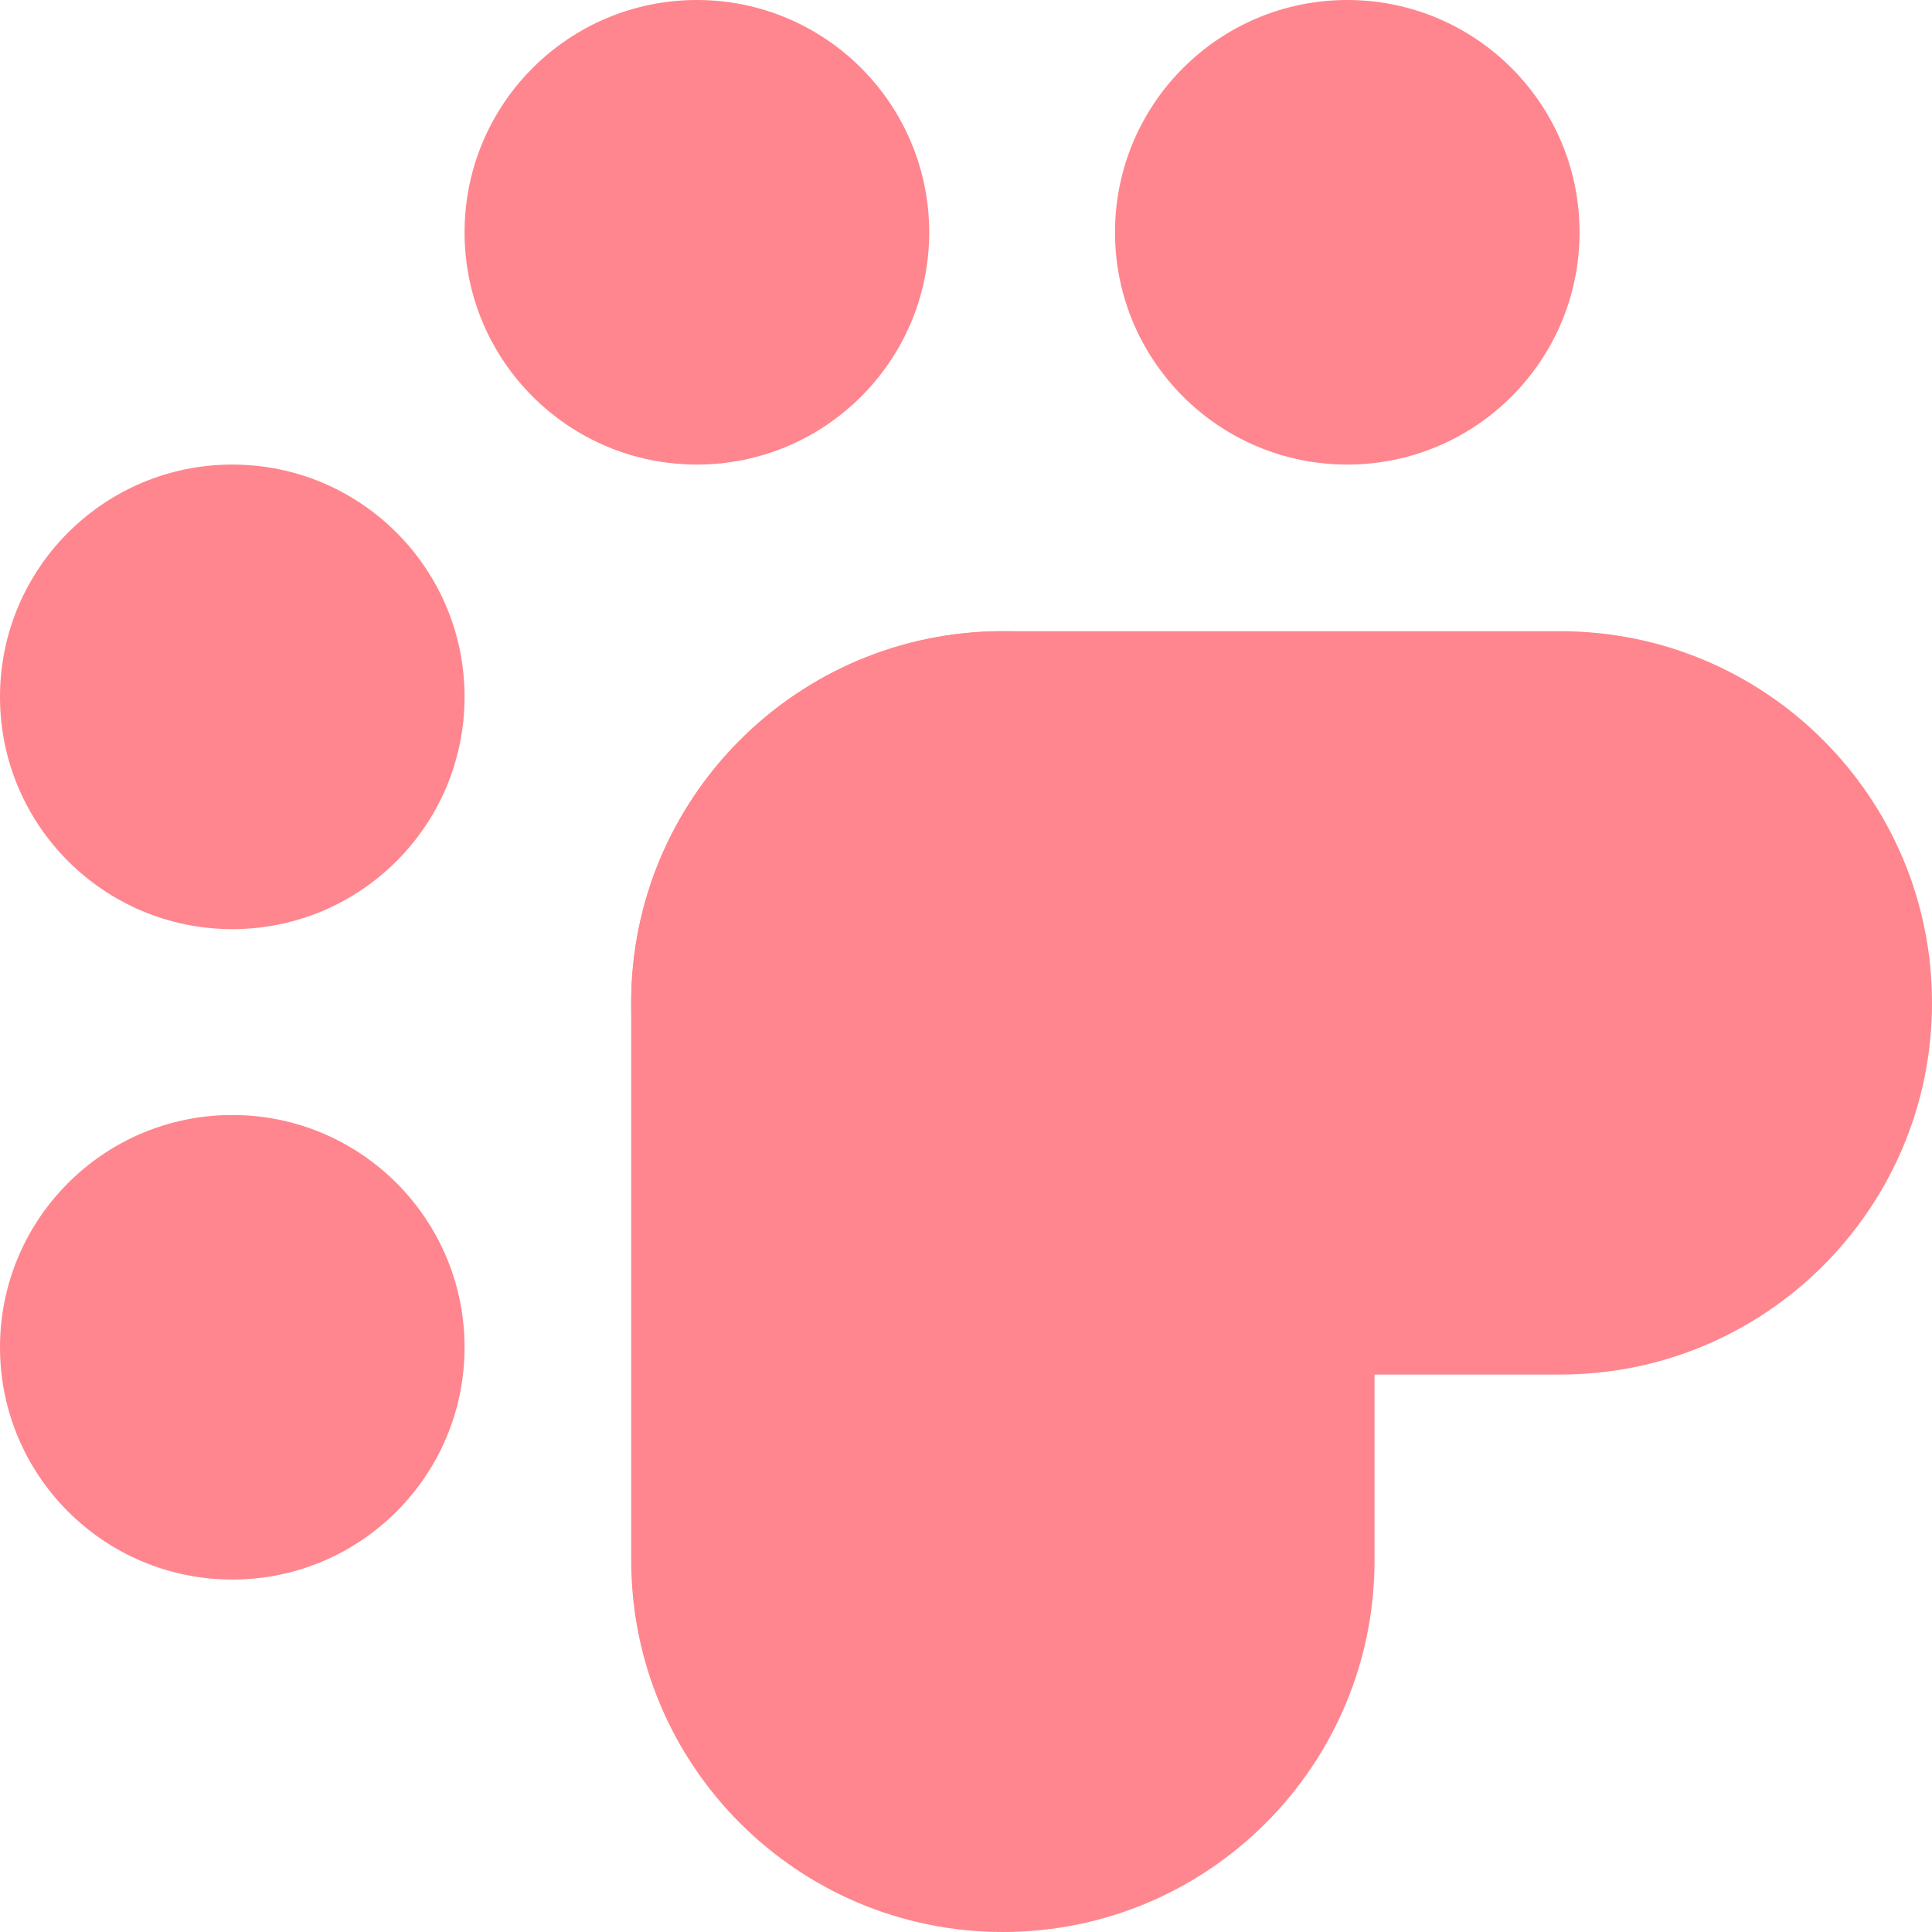
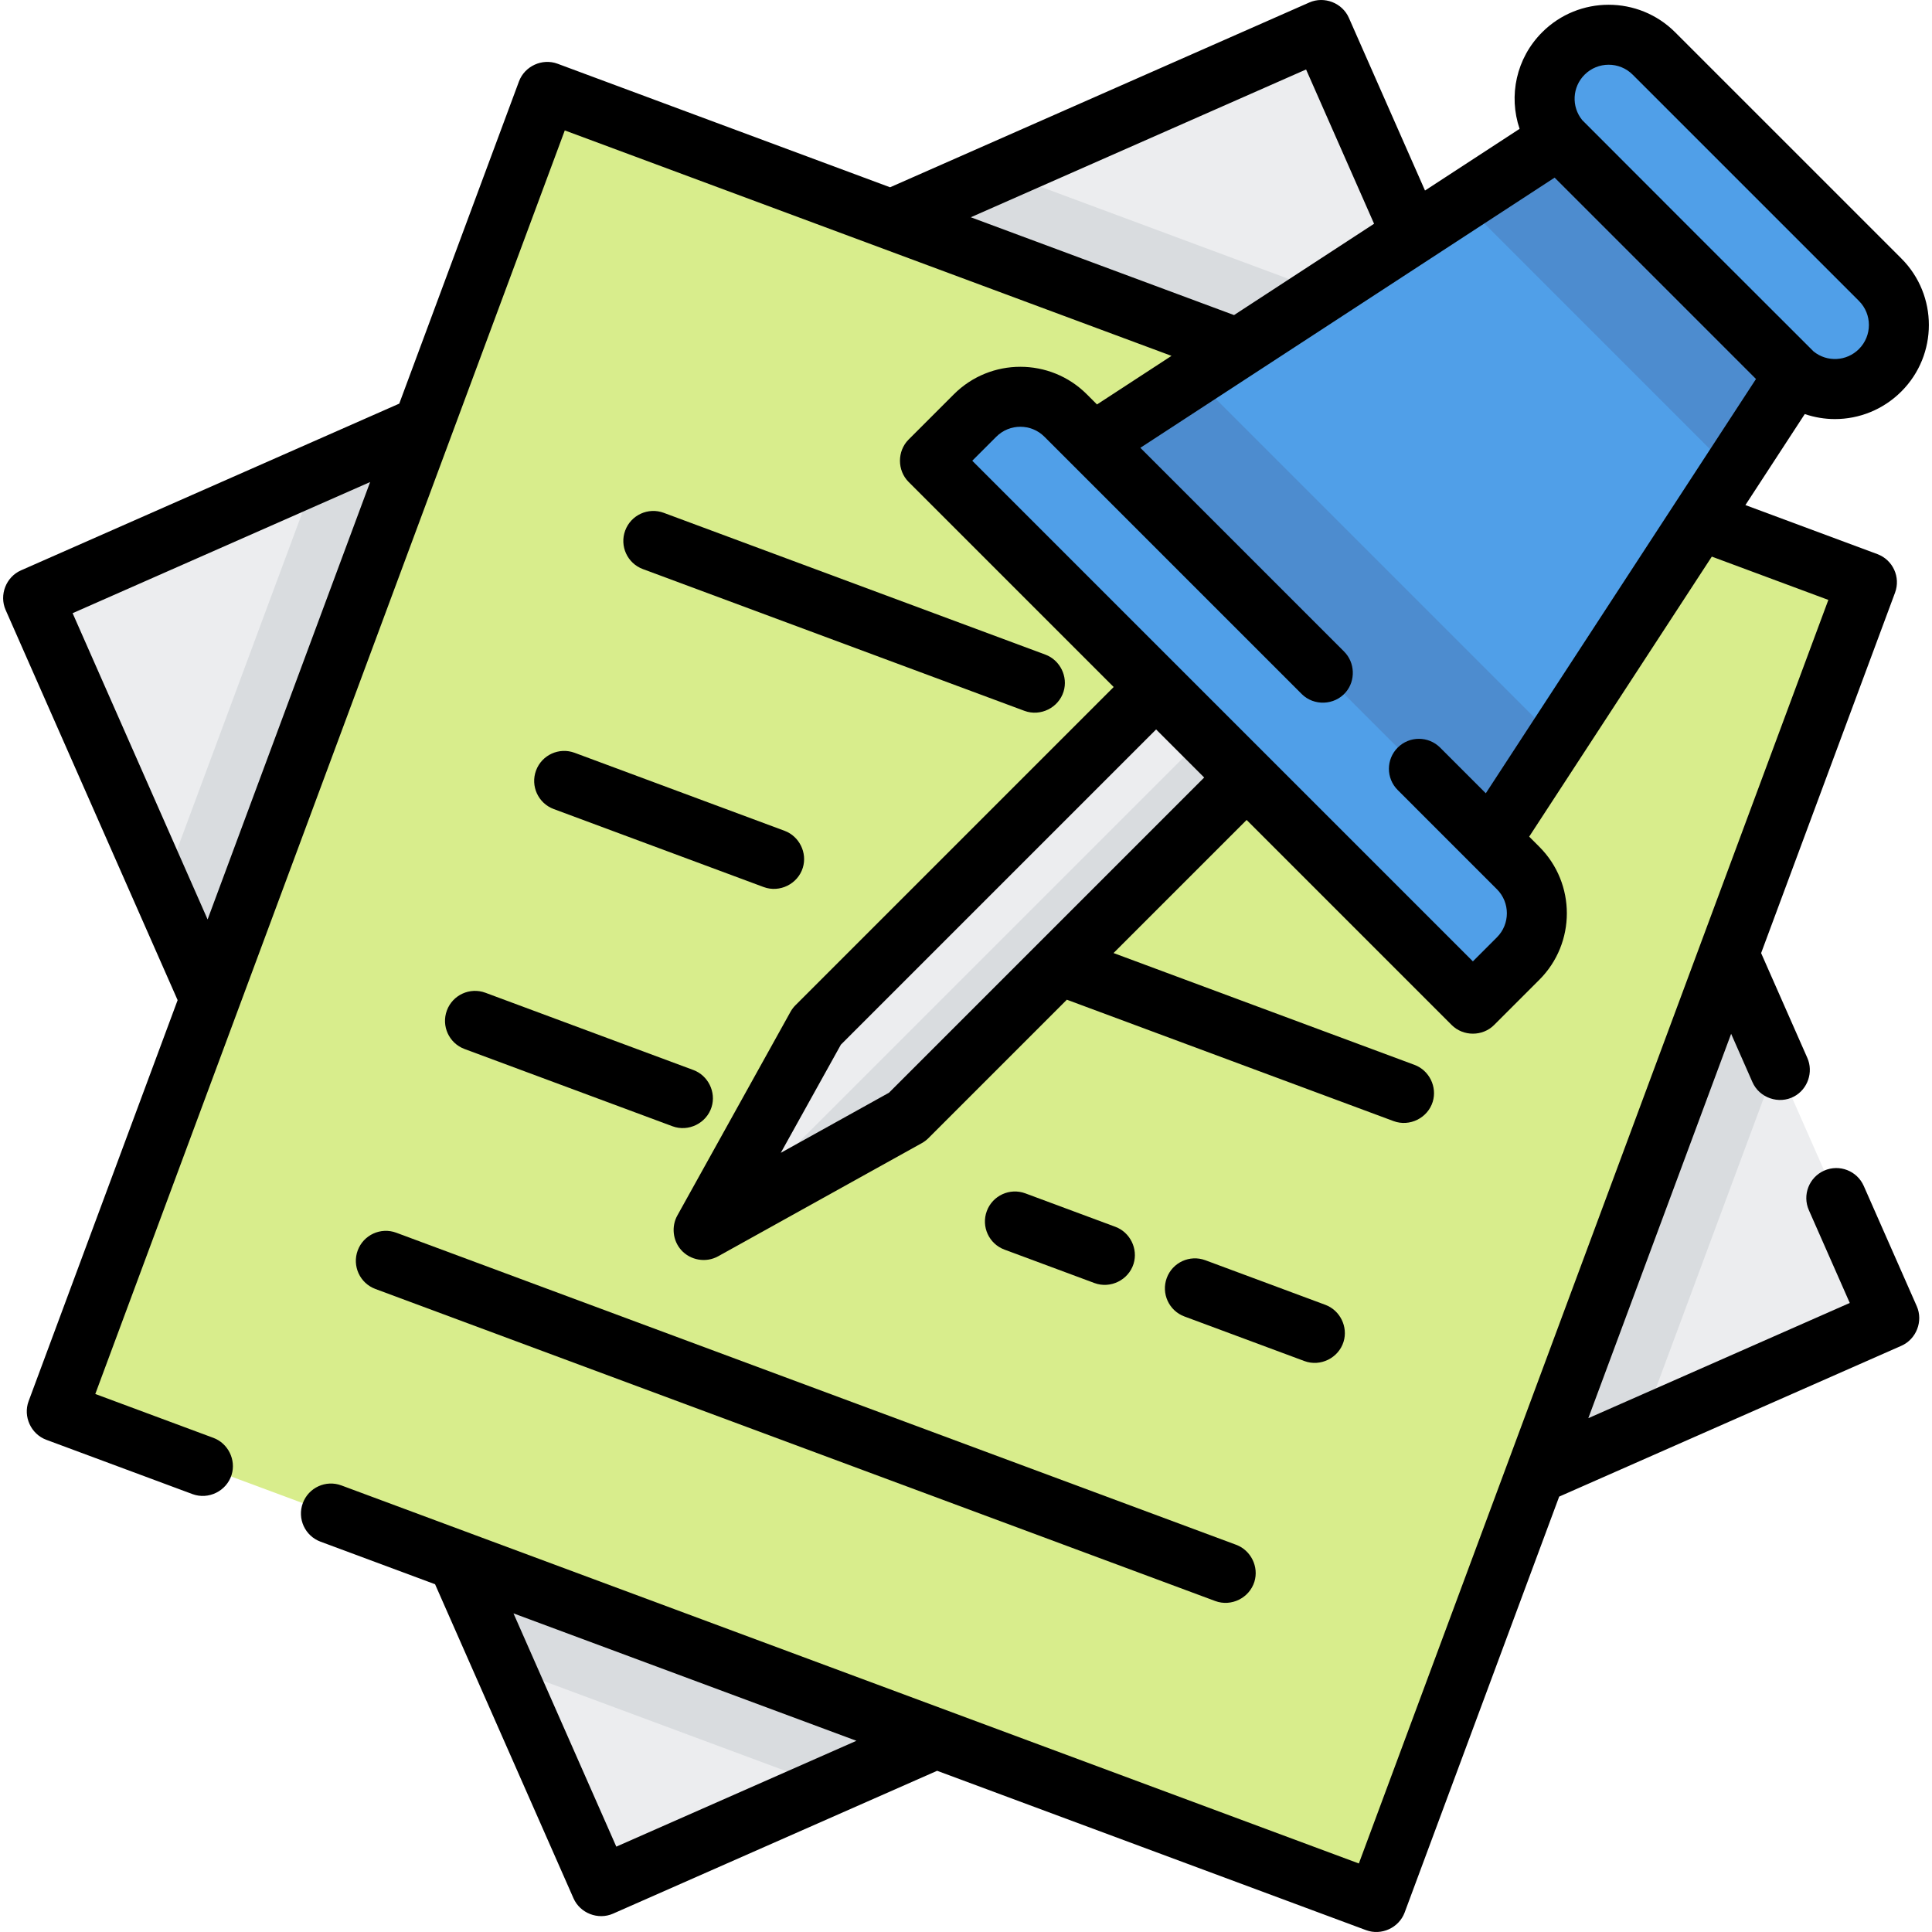
- <svg xmlns="http://www.w3.org/2000/svg" width="24" height="24" viewBox="0 0 24 24" fill="none">
-   <path d="M7.841 12.458C7.841 9.908 9.908 7.841 12.458 7.841L19.383 7.841C21.933 7.841 24 9.908 24 12.458C24 15.008 21.933 17.075 19.383 17.075H12.458C9.908 17.075 7.841 15.008 7.841 12.458Z" fill="#FF868E" />
-   <path d="M12.458 24C9.908 24 7.841 21.933 7.841 19.383L7.841 12.458C7.841 9.908 9.908 7.841 12.458 7.841C15.008 7.841 17.075 9.908 17.075 12.458V19.383C17.075 21.933 15.008 24 12.458 24Z" fill="#FF868E" />
-   <path d="M11.543 2.886C11.543 4.479 10.251 5.771 8.657 5.771C7.063 5.771 5.771 4.479 5.771 2.886C5.771 1.292 7.063 0 8.657 0C10.251 0 11.543 1.292 11.543 2.886Z" fill="#FF868E" />
-   <path d="M5.771 16.737C5.771 18.33 4.479 19.622 2.886 19.622C1.292 19.622 0 18.33 0 16.737C0 15.143 1.292 13.851 2.886 13.851C4.479 13.851 5.771 15.143 5.771 16.737Z" fill="#FF868E" />
-   <path d="M19.622 2.886C19.622 4.479 18.33 5.771 16.736 5.771C15.143 5.771 13.851 4.479 13.851 2.886C13.851 1.292 15.143 0 16.736 0C18.33 0 19.622 1.292 19.622 2.886Z" fill="#FF868E" />
-   <path d="M5.771 8.657C5.771 10.251 4.479 11.542 2.886 11.542C1.292 11.542 0 10.251 0 8.657C0 7.063 1.292 5.771 2.886 5.771C4.479 5.771 5.771 7.063 5.771 8.657Z" fill="#FF868E" />
+ <svg xmlns="http://www.w3.org/2000/svg" version="1.1" id="Layer_1" viewBox="0 0 512.002 512.002" xml:space="preserve">
+   <rect x="68.162" y="67.351" transform="matrix(-0.9151 0.4033 -0.4033 -0.9151 590.2317 383.5443)" style="fill:#ECEDEF;" width="373.138" height="373.138" />
+   <polygon style="fill:#D9DCDF;" points="84.054,125.244 42.926,235.936 133.577,441.596 219.238,473.423 434.955,378.34   470.863,281.697 386.673,90.696 264.999,45.487 " />
+   <rect x="68.324" y="77.644" transform="matrix(-0.9374 -0.3483 0.3483 -0.9374 401.7976 600.6539)" style="fill:#D8ED8C;" width="373.133" height="373.133" />
+   <polygon style="fill:#ECEDEF;" points="240.422,295.997 186.454,325.979 216.437,272.011 306.382,182.065 330.368,206.051 " />
+   <polygon style="fill:#D9DCDF;" points="330.368,206.051 319.351,195.036 190.849,323.538 240.422,295.997 " />
+   <polygon style="fill:#509FE8;" points="390.331,230.036 282.397,122.102 420.314,32.156 480.277,92.121 " />
+   <g>
+     <polygon style="fill:#4D8CCF;" points="420.314,32.156 387.617,53.48 458.954,124.816 480.277,92.121  " />
+     <polygon style="fill:#4D8CCF;" points="282.397,122.102 390.331,230.036 412.508,196.032 316.401,99.925  " />
+   </g>
+   <g>
+     <path style="fill:#509FE8;" d="M474.28,98.116l-59.964-59.964c-6.623-6.623-6.623-17.362,0-23.985l0,0   c6.623-6.623,17.362-6.623,23.985,0l59.964,59.964c6.623,6.623,6.623,17.362,0,23.985l0,0   C491.642,104.74,480.905,104.74,474.28,98.116z" />
+     <path style="fill:#509FE8;" d="M390.331,266.015L246.419,122.102l11.993-11.993c6.623-6.623,17.362-6.623,23.985,0l119.927,119.927   c6.623,6.623,6.623,17.362,0,23.985L390.331,266.015z" />
+   </g>
+   <path d="M493.918,314.291c-1.77-4.017-6.464-5.838-10.481-4.068c-4.019,1.771-5.84,6.464-4.068,10.483l10.84,24.591l-69.288,30.54  l37.849-101.866l5.648,12.812c1.839,4.172,6.986,5.953,11.016,3.809c3.626-1.929,5.19-6.467,3.534-10.223l-12.25-27.789  l35.488-95.513c1.53-4.116-0.567-8.692-4.683-10.222l-34.971-12.994l15.732-24.121c2.594,0.883,5.292,1.329,7.988,1.329  c6.394,0,12.762-2.467,17.616-7.322c9.713-9.713,9.713-25.516,0-35.229L443.924,8.545c-9.713-9.712-25.515-9.711-35.229,0  c-6.902,6.902-8.96,16.856-5.985,25.599l-25.068,16.349L357.468,4.726c-1.746-3.958-6.514-5.814-10.481-4.068L235.882,49.632  l-88.124-32.743c-4.063-1.508-8.714,0.629-10.222,4.683l-31.728,85.394L5.557,151.155c-3.958,1.745-5.816,6.516-4.068,10.483  l45.583,103.413L7.58,371.336c-1.509,4.062,0.629,8.715,4.683,10.222l38.749,14.397c4.231,1.573,9.027-0.807,10.364-5.106  c1.237-3.975-0.928-8.351-4.825-9.799l-31.297-11.628L149.673,34.563l160.791,59.744l-19.748,12.879l-2.698-2.698  c-9.713-9.712-25.516-9.711-35.229,0l-11.993,11.992c-3.061,3.062-3.061,8.182,0,11.244l54.342,54.342l-84.324,84.324  c-0.523,0.523-0.97,1.115-1.328,1.761l-29.982,53.968c-1.621,2.917-1.213,6.635,1,9.132c2.443,2.757,6.587,3.47,9.81,1.679  l53.968-29.982c0.646-0.359,1.238-0.807,1.761-1.328l36.687-36.686l86.59,32.173c4.231,1.573,9.027-0.807,10.364-5.106  c1.237-3.975-0.927-8.351-4.825-9.799l-79.76-29.635l35.27-35.27l54.342,54.342c3.06,3.06,8.183,3.061,11.243-0.001l11.993-11.992  c9.713-9.713,9.713-25.516,0-35.229l-2.698-2.697l48.399-74.212l30.885,11.476L360.113,493.84L90.474,393.655  c-4.117-1.532-8.692,0.567-10.222,4.683s0.567,8.692,4.683,10.222l30.364,11.283l36.685,83.227  c1.745,3.958,6.515,5.815,10.481,4.068l85.888-37.858l113.674,42.235c4.063,1.51,8.713-0.623,10.222-4.683l40.951-110.214  l90.696-39.977c3.958-1.745,5.816-6.516,4.068-10.483L493.918,314.291z M98.088,127.747L55.019,243.661l-35.775-81.161  L98.088,127.747z M419.939,19.789c3.512-3.512,9.23-3.514,12.742,0l59.964,59.963c3.513,3.512,3.513,9.229,0,12.743  c-3.273,3.274-8.446,3.548-12.033,0.637c-0.253-0.206-61.102-61.055-61.309-61.309C416.391,28.236,416.664,23.063,419.939,19.789z   M364.145,59.296l-37.111,24.203l-69.76-25.921l88.852-39.166L364.145,59.296z M275.094,250.08l-39.507,39.508l-28.67,15.928  l15.928-28.671l83.537-83.536l12.742,12.742L275.094,250.08z M396.703,248.4l-6.372,6.372l-132.669-132.67l6.371-6.371  c3.513-3.513,9.23-3.513,12.742,0l68.192,68.192c3.233,3.232,8.693,3.016,11.665-0.456c2.665-3.112,2.472-7.893-0.423-10.788  l-54.005-54.005l109.788-71.601l53.366,53.366l-71.602,109.789l-12.106-12.106c-3.105-3.104-8.139-3.104-11.243,0  c-3.105,3.106-3.105,8.139,0,11.244l26.294,26.294C400.216,239.171,400.216,244.887,396.703,248.4z M136.08,427.563l90.883,33.768  l-63.635,28.049L136.08,427.563z" />
+   <path d="M271.493,188.384c4.231,1.573,9.027-0.807,10.364-5.106c1.237-3.975-0.928-8.351-4.825-9.799l-101.123-37.571  c-4.116-1.531-8.692,0.568-10.222,4.683c-1.53,4.116,0.567,8.692,4.683,10.222L271.493,188.384z" />
+   <path d="M142.06,204.184c-1.53,4.116,0.567,8.692,4.683,10.222l55.645,20.675c4.231,1.573,9.027-0.807,10.364-5.106  c1.237-3.975-0.928-8.351-4.825-9.799l-55.645-20.675C148.164,197.971,143.589,200.069,142.06,204.184z" />
+   <path d="M118.431,267.778c-1.53,4.116,0.567,8.692,4.683,10.222l55.104,20.473c4.231,1.573,9.027-0.807,10.364-5.106  c1.237-3.975-0.928-8.351-4.825-9.799l-55.104-20.473C124.536,261.564,119.96,263.663,118.431,267.778z" />
+   <path d="M94.802,331.371c-1.53,4.116,0.567,8.692,4.683,10.222l222.578,82.701c4.231,1.573,9.027-0.807,10.364-5.106  c1.237-3.975-0.928-8.351-4.825-9.799l-222.578-82.701C100.907,325.157,96.332,327.255,94.802,331.371z" />
+   <path d="M290.047,340.024c4.231,1.573,9.027-0.807,10.364-5.106c1.237-3.975-0.927-8.351-4.825-9.799l-23.848-8.861  c-4.117-1.532-8.692,0.567-10.222,4.683s0.567,8.692,4.683,10.222L290.047,340.024z" />
+   <path d="M345.692,360.699c4.231,1.573,9.027-0.807,10.364-5.106c1.237-3.975-0.927-8.351-4.825-9.799l-31.797-11.815  c-4.118-1.531-8.692,0.567-10.222,4.683c-1.53,4.116,0.567,8.692,4.683,10.222L345.692,360.699z" />
</svg>
